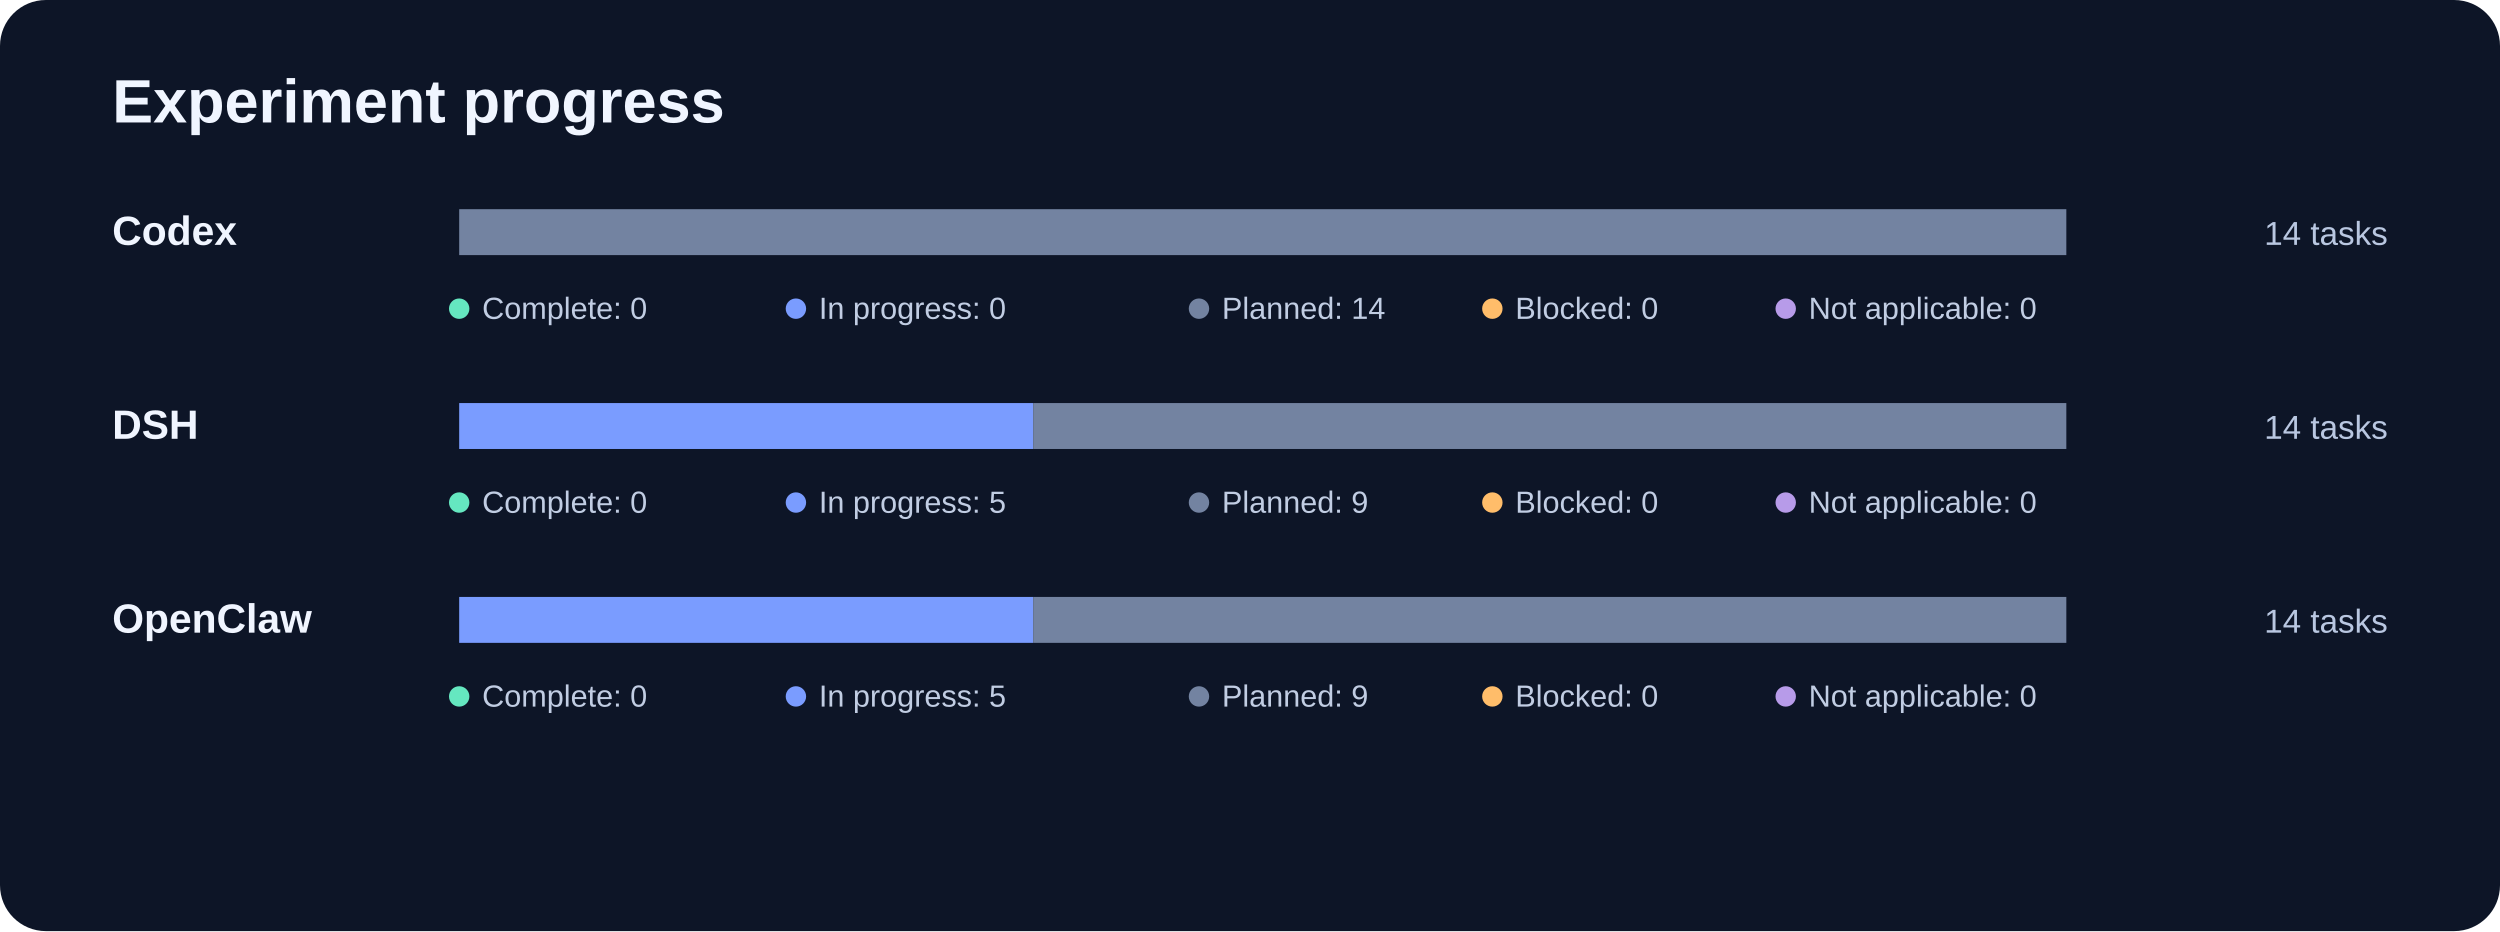
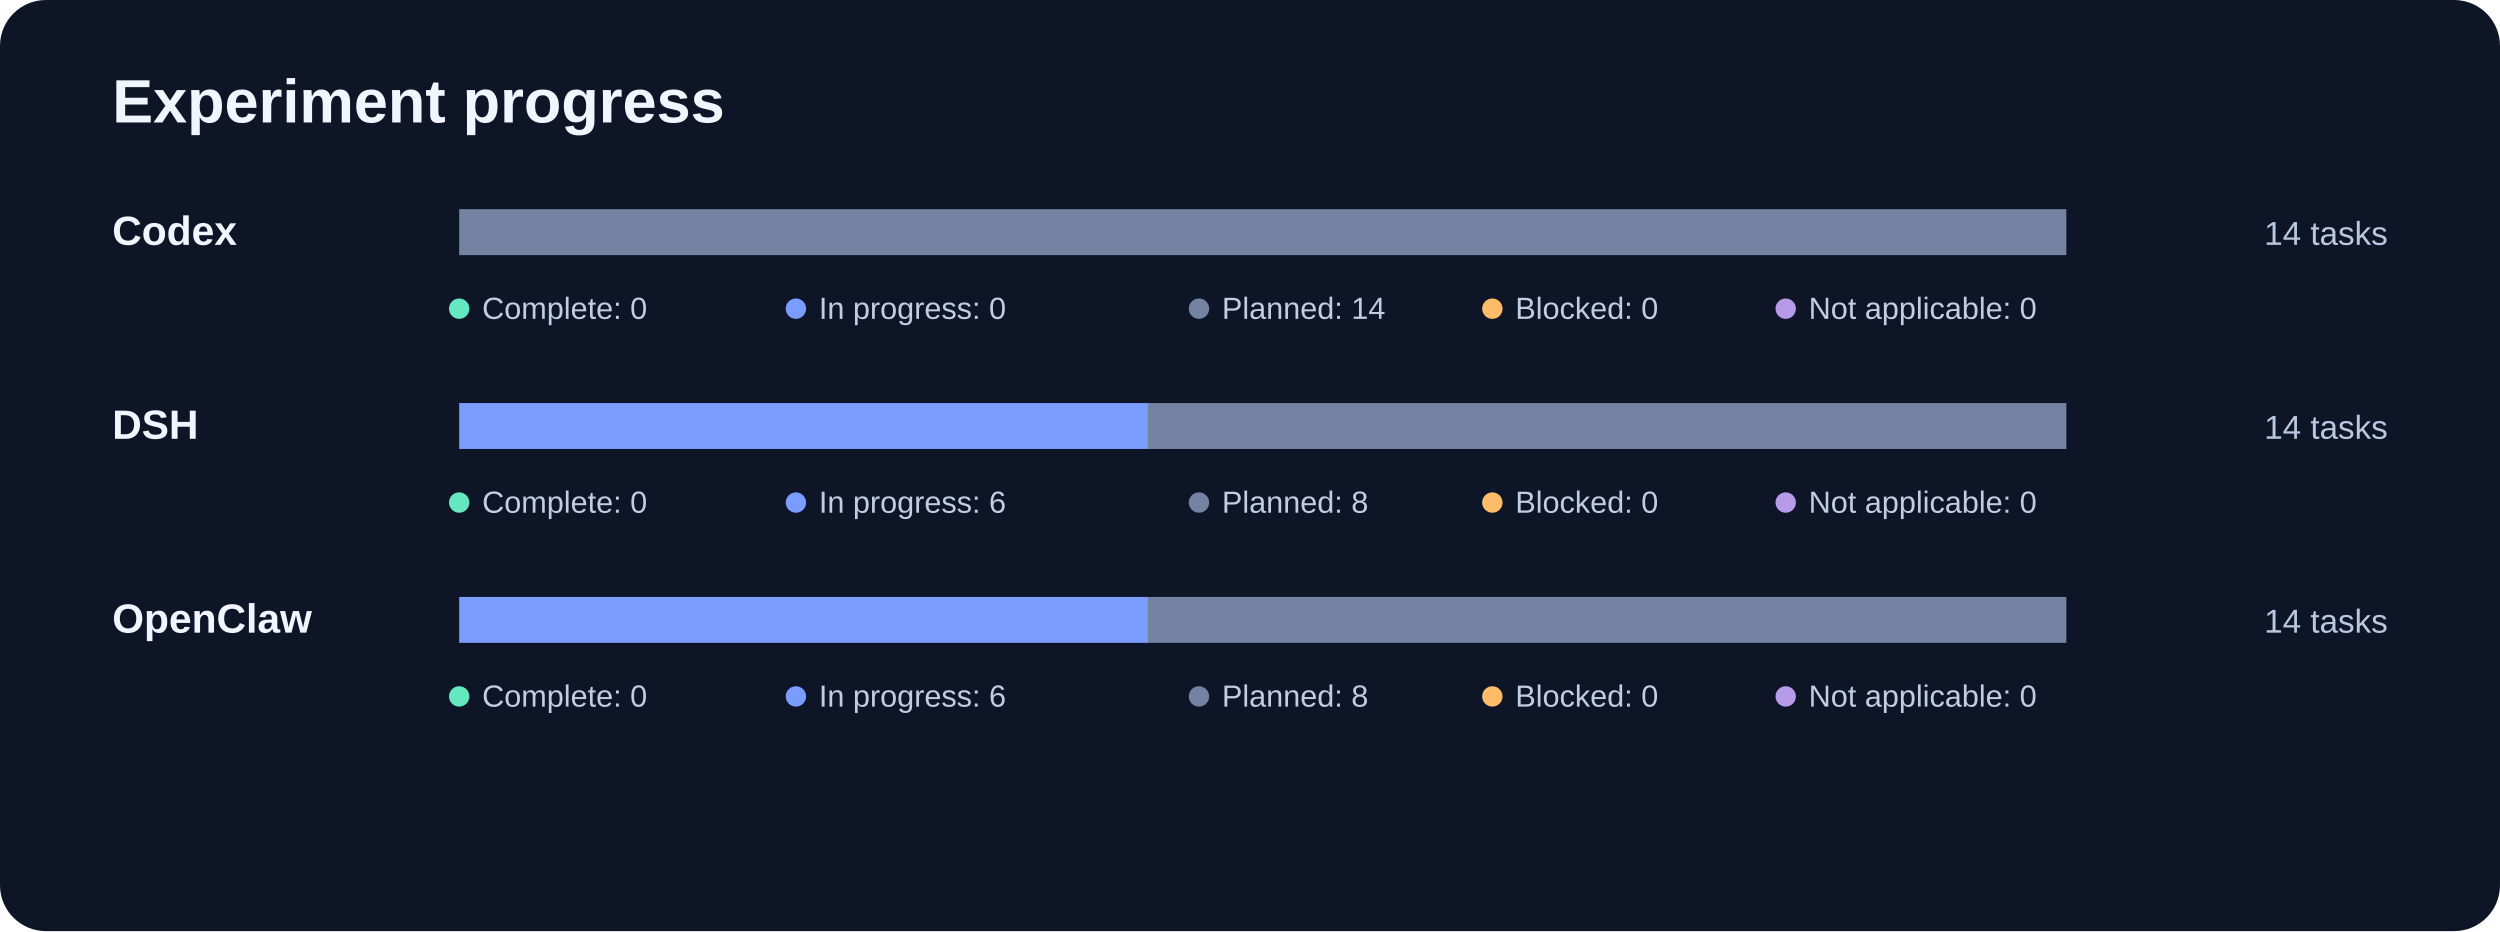
<svg xmlns="http://www.w3.org/2000/svg" width="980" height="365" viewBox="0 0 980 365" role="img" aria-labelledby="title desc">
  <rect width="980" height="365" rx="18" fill="#0d1527" />
  <text x="44" y="48" fill="#f0f5ff" font-family="Arial,sans-serif" font-size="24" font-weight="700">Experiment progress</text>
  <text x="44" y="96" fill="#f0f5ff" font-family="Arial,sans-serif" font-size="16" font-weight="700">Codex</text>
  <text x="936" y="96" text-anchor="end" fill="#b9c7e1" font-family="Arial,sans-serif" font-size="13">14 tasks</text>
  <rect x="180.00" y="82" width="630.00" height="18" fill="#7383a1" />
  <circle cx="180" cy="121" r="4" fill="#65e7c0" />
  <text x="189" y="125" fill="#c1cde3" font-family="Arial,sans-serif" font-size="12">Complete: 0</text>
  <circle cx="312" cy="121" r="4" fill="#7a9cff" />
  <text x="321" y="125" fill="#c1cde3" font-family="Arial,sans-serif" font-size="12">In progress: 0</text>
  <circle cx="470" cy="121" r="4" fill="#7383a1" />
  <text x="479" y="125" fill="#c1cde3" font-family="Arial,sans-serif" font-size="12">Planned: 14</text>
  <circle cx="585" cy="121" r="4" fill="#ffbd6a" />
  <text x="594" y="125" fill="#c1cde3" font-family="Arial,sans-serif" font-size="12">Blocked: 0</text>
  <circle cx="700" cy="121" r="4" fill="#b79be9" />
  <text x="709" y="125" fill="#c1cde3" font-family="Arial,sans-serif" font-size="12">Not applicable: 0</text>
  <text x="44" y="172" fill="#f0f5ff" font-family="Arial,sans-serif" font-size="16" font-weight="700">DSH</text>
  <text x="936" y="172" text-anchor="end" fill="#b9c7e1" font-family="Arial,sans-serif" font-size="13">14 tasks</text>
-   <rect x="180.00" y="158" width="225.00" height="18" fill="#7a9cff">
+   <rect x="180.00" y="158" width="270.00" height="18" fill="#7a9cff">
    <animate attributeName="opacity" values="1;0.55;1" dur="2.6s" repeatCount="indefinite" />
  </rect>
-   <rect x="405.00" y="158" width="405.00" height="18" fill="#7383a1" />
+   <rect x="450.00" y="158" width="360.00" height="18" fill="#7383a1" />
  <circle cx="180" cy="197" r="4" fill="#65e7c0" />
  <text x="189" y="201" fill="#c1cde3" font-family="Arial,sans-serif" font-size="12">Complete: 0</text>
  <circle cx="312" cy="197" r="4" fill="#7a9cff" />
-   <text x="321" y="201" fill="#c1cde3" font-family="Arial,sans-serif" font-size="12">In progress: 5</text>
+   <text x="321" y="201" fill="#c1cde3" font-family="Arial,sans-serif" font-size="12">In progress: 6</text>
  <circle cx="470" cy="197" r="4" fill="#7383a1" />
-   <text x="479" y="201" fill="#c1cde3" font-family="Arial,sans-serif" font-size="12">Planned: 9</text>
+   <text x="479" y="201" fill="#c1cde3" font-family="Arial,sans-serif" font-size="12">Planned: 8</text>
  <circle cx="585" cy="197" r="4" fill="#ffbd6a" />
  <text x="594" y="201" fill="#c1cde3" font-family="Arial,sans-serif" font-size="12">Blocked: 0</text>
  <circle cx="700" cy="197" r="4" fill="#b79be9" />
  <text x="709" y="201" fill="#c1cde3" font-family="Arial,sans-serif" font-size="12">Not applicable: 0</text>
  <text x="44" y="248" fill="#f0f5ff" font-family="Arial,sans-serif" font-size="16" font-weight="700">OpenClaw</text>
  <text x="936" y="248" text-anchor="end" fill="#b9c7e1" font-family="Arial,sans-serif" font-size="13">14 tasks</text>
-   <rect x="180.00" y="234" width="225.00" height="18" fill="#7a9cff">
+   <rect x="180.00" y="234" width="270.00" height="18" fill="#7a9cff">
    <animate attributeName="opacity" values="1;0.55;1" dur="2.6s" repeatCount="indefinite" />
  </rect>
-   <rect x="405.00" y="234" width="405.00" height="18" fill="#7383a1" />
+   <rect x="450.00" y="234" width="360.00" height="18" fill="#7383a1" />
  <circle cx="180" cy="273" r="4" fill="#65e7c0" />
  <text x="189" y="277" fill="#c1cde3" font-family="Arial,sans-serif" font-size="12">Complete: 0</text>
  <circle cx="312" cy="273" r="4" fill="#7a9cff" />
-   <text x="321" y="277" fill="#c1cde3" font-family="Arial,sans-serif" font-size="12">In progress: 5</text>
+   <text x="321" y="277" fill="#c1cde3" font-family="Arial,sans-serif" font-size="12">In progress: 6</text>
  <circle cx="470" cy="273" r="4" fill="#7383a1" />
-   <text x="479" y="277" fill="#c1cde3" font-family="Arial,sans-serif" font-size="12">Planned: 9</text>
+   <text x="479" y="277" fill="#c1cde3" font-family="Arial,sans-serif" font-size="12">Planned: 8</text>
  <circle cx="585" cy="273" r="4" fill="#ffbd6a" />
  <text x="594" y="277" fill="#c1cde3" font-family="Arial,sans-serif" font-size="12">Blocked: 0</text>
  <circle cx="700" cy="273" r="4" fill="#b79be9" />
  <text x="709" y="277" fill="#c1cde3" font-family="Arial,sans-serif" font-size="12">Not applicable: 0</text>
</svg>
